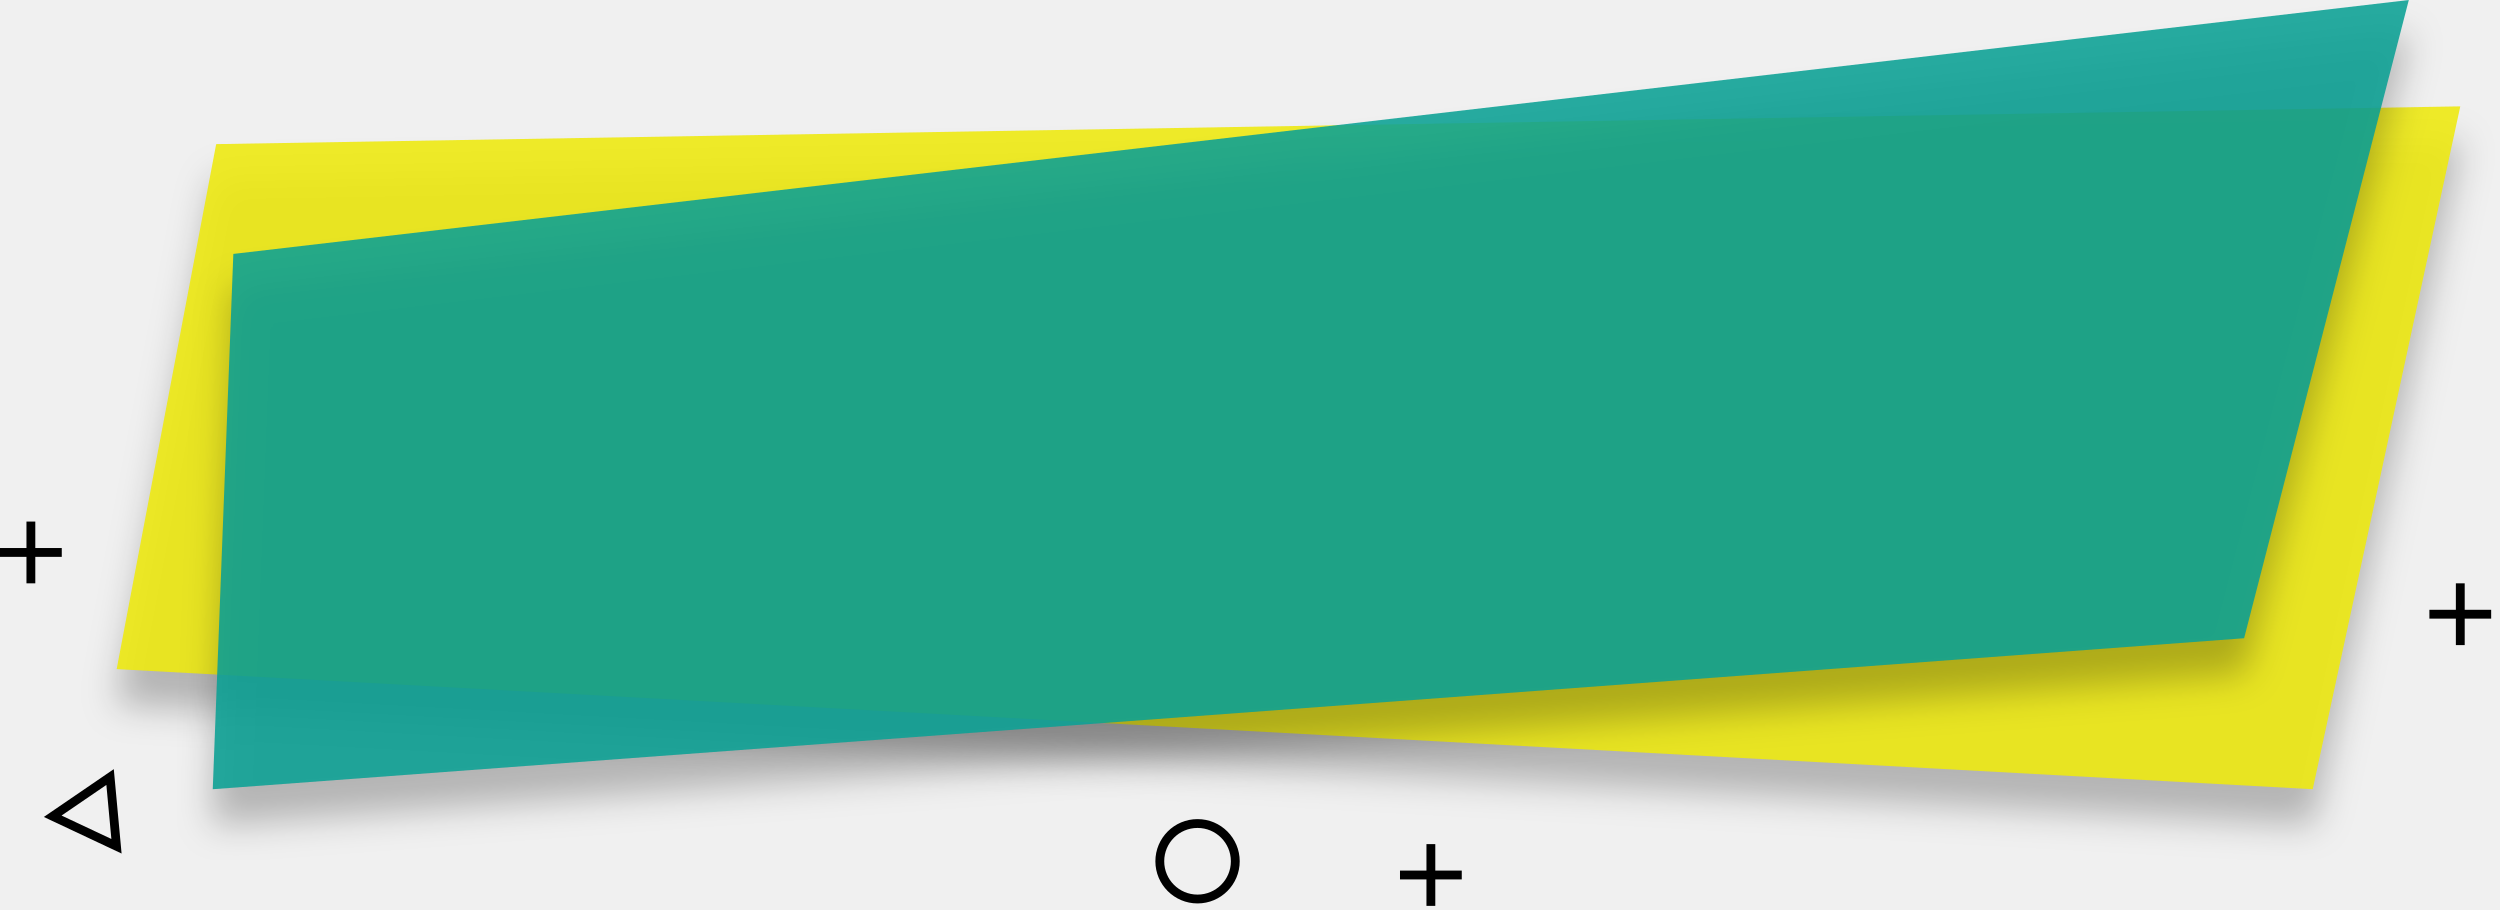
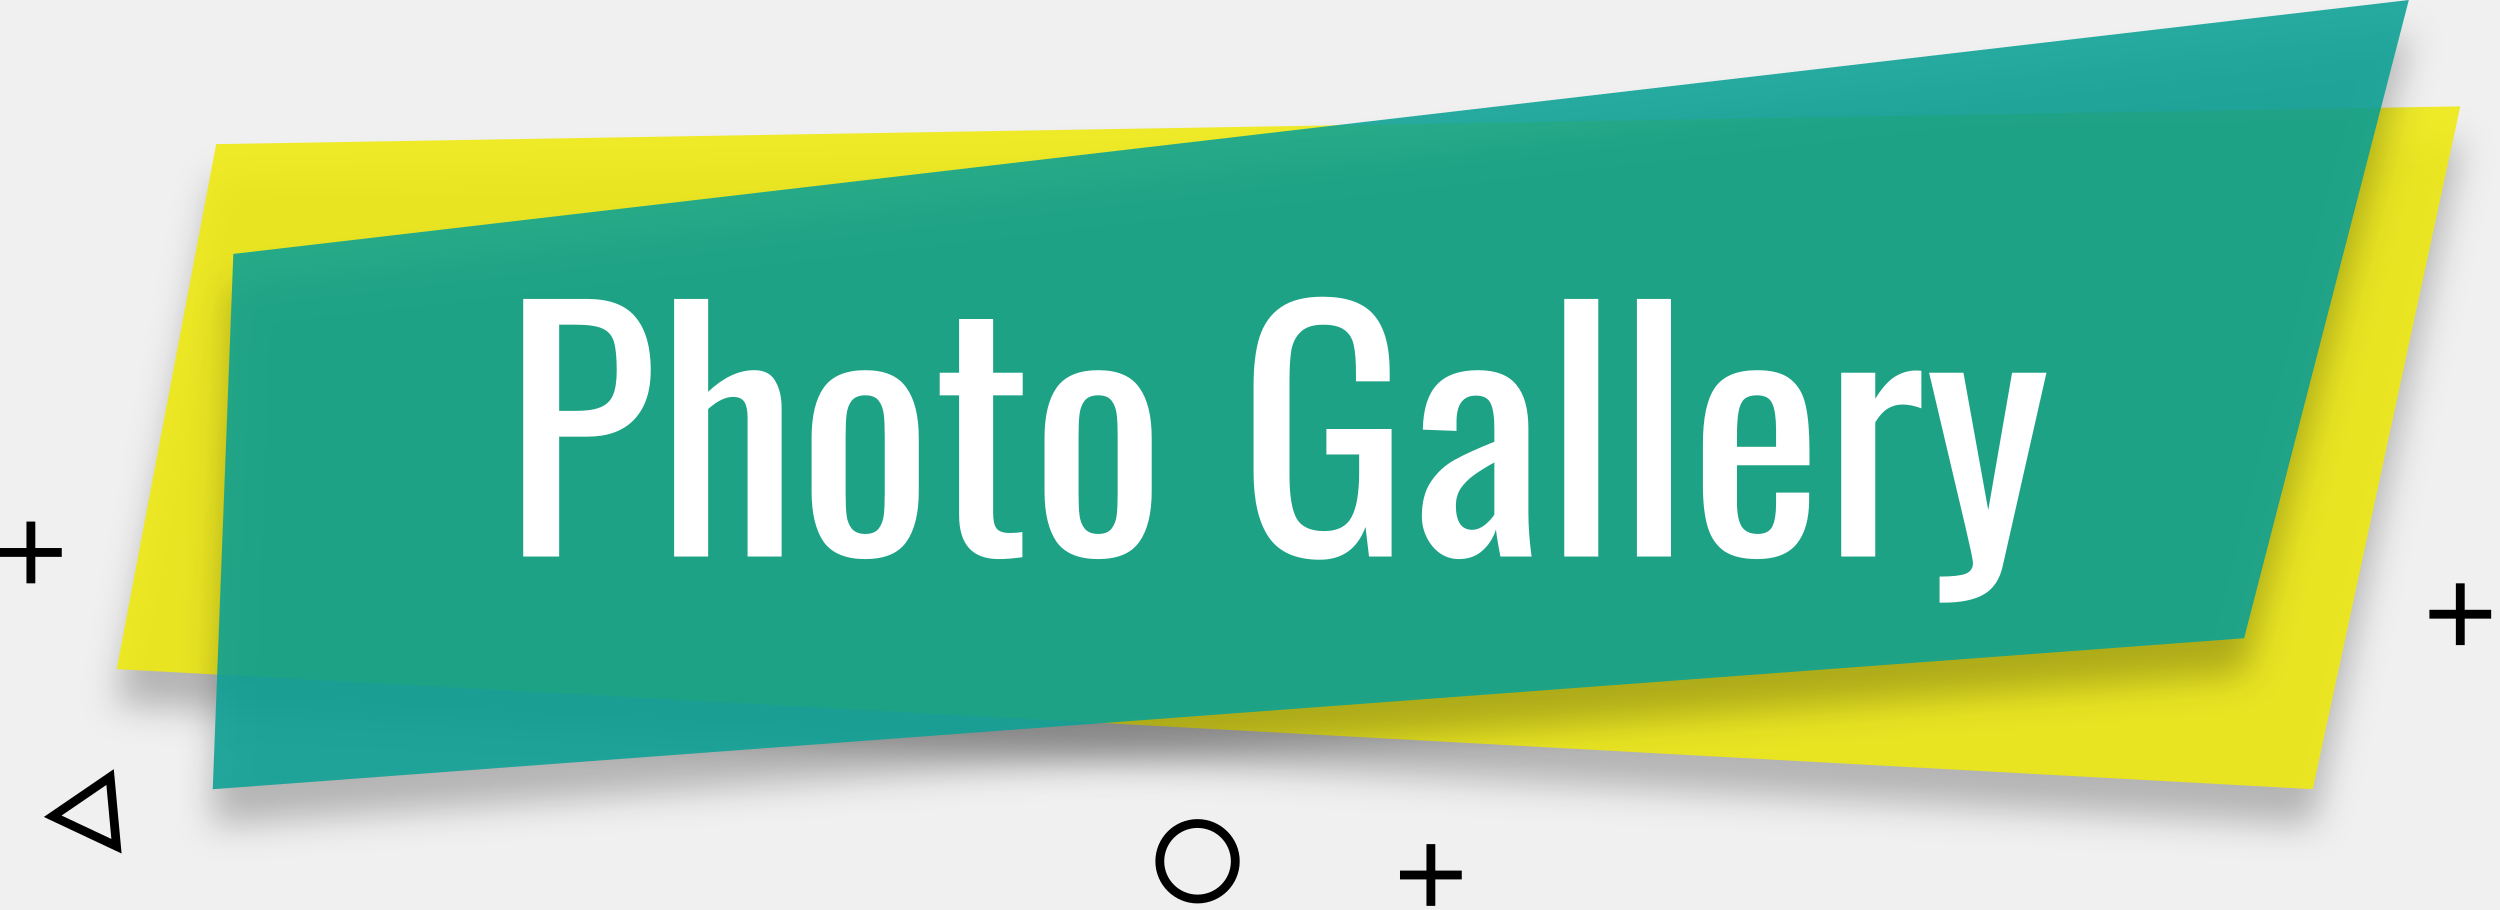
<svg xmlns="http://www.w3.org/2000/svg" width="283" height="103" viewBox="0 0 283 103" fill="none">
  <g filter="url(#filter0_d)">
    <path d="M278.504 12.041L24.471 16.314L13.207 75.744L261.802 89.339L278.504 12.041Z" fill="#EDE912" fill-opacity="0.9" />
  </g>
  <g filter="url(#filter1_d)">
    <path d="M272.678 0L26.413 28.744L24.083 89.339L254.033 72.248L272.678 0Z" fill="#0CA195" fill-opacity="0.88" />
  </g>
  <circle cx="135.562" cy="97.496" r="4.273" stroke="black" />
  <path d="M3.496 59.041V66.033" stroke="black" />
  <path d="M0 62.537H6.992" stroke="black" />
  <path d="M161.975 95.554V102.545" stroke="black" />
  <path d="M158.479 99.05H165.471" stroke="black" />
  <path d="M278.504 66.033V73.025" stroke="black" />
  <path d="M275.008 69.529H282" stroke="black" />
  <path d="M5.965 92.4L12.461 87.96L13.185 95.796L5.965 92.4Z" stroke="black" />
+   <path d="M59.229 33.84H66.465C68.985 33.84 70.809 34.524 71.937 35.892C73.089 37.26 73.665 39.264 73.665 41.904C73.665 44.28 73.053 46.128 71.829 47.448C70.605 48.768 68.829 49.428 66.501 49.428H63.297V63H59.229V33.84ZM65.169 46.512C66.369 46.512 67.293 46.38 67.941 46.116C68.613 45.852 69.093 45.396 69.381 44.748C69.669 44.1 69.813 43.164 69.813 41.94C69.813 40.452 69.705 39.36 69.489 38.664C69.273 37.968 68.841 37.476 68.193 37.188C67.569 36.9 66.573 36.756 65.205 36.756H63.297V46.512H65.169ZM76.31 33.84H80.162V44.352C81.89 42.72 83.63 41.904 85.382 41.904C86.51 41.904 87.302 42.312 87.758 43.128C88.238 43.944 88.478 44.952 88.478 46.152V63H84.626V47.268C84.626 46.476 84.506 45.888 84.266 45.504C84.026 45.12 83.594 44.928 82.97 44.928C82.13 44.928 81.194 45.384 80.162 46.296V63H76.31V33.84ZM97.957 63.288C95.749 63.288 94.177 62.64 93.241 61.344C92.329 60.024 91.873 58.116 91.873 55.62V49.572C91.873 47.076 92.329 45.18 93.241 43.884C94.177 42.564 95.749 41.904 97.957 41.904C100.141 41.904 101.689 42.564 102.601 43.884C103.537 45.18 104.005 47.076 104.005 49.572V55.62C104.005 58.116 103.537 60.024 102.601 61.344C101.689 62.64 100.141 63.288 97.957 63.288ZM97.957 60.444C98.653 60.444 99.157 60.24 99.469 59.832C99.781 59.424 99.973 58.92 100.045 58.32C100.117 57.72 100.153 56.904 100.153 55.872V49.356C100.153 48.324 100.117 47.508 100.045 46.908C99.973 46.284 99.781 45.768 99.469 45.36C99.157 44.952 98.653 44.748 97.957 44.748C97.261 44.748 96.745 44.952 96.409 45.36C96.097 45.768 95.905 46.284 95.833 46.908C95.761 47.508 95.725 48.324 95.725 49.356V55.872C95.725 56.904 95.761 57.72 95.833 58.32C95.905 58.92 96.097 59.424 96.409 59.832C96.745 60.24 97.261 60.444 97.957 60.444ZM113.07 63.288C110.07 63.288 108.57 61.632 108.57 58.32V44.748H106.374V42.192H108.57V36.108H112.422V42.192H115.77V44.748H112.422V58.068C112.422 58.908 112.554 59.496 112.818 59.832C113.082 60.168 113.586 60.336 114.33 60.336C114.81 60.336 115.278 60.3 115.734 60.228V63.072C114.774 63.216 113.886 63.288 113.07 63.288ZM124.324 63.288C122.116 63.288 120.544 62.64 119.608 61.344C118.696 60.024 118.24 58.116 118.24 55.62V49.572C118.24 47.076 118.696 45.18 119.608 43.884C120.544 42.564 122.116 41.904 124.324 41.904C126.508 41.904 128.056 42.564 128.968 43.884C129.904 45.18 130.372 47.076 130.372 49.572V55.62C130.372 58.116 129.904 60.024 128.968 61.344C128.056 62.64 126.508 63.288 124.324 63.288ZM124.324 60.444C125.02 60.444 125.524 60.24 125.836 59.832C126.148 59.424 126.34 58.92 126.412 58.32C126.484 57.72 126.52 56.904 126.52 55.872V49.356C126.52 48.324 126.484 47.508 126.412 46.908C126.34 46.284 126.148 45.768 125.836 45.36C125.524 44.952 125.02 44.748 124.324 44.748C123.628 44.748 123.112 44.952 122.776 45.36C122.464 45.768 122.272 46.284 122.2 46.908C122.128 47.508 122.092 48.324 122.092 49.356V55.872C122.092 56.904 122.128 57.72 122.2 58.32C122.272 58.92 122.464 59.424 122.776 59.832C123.112 60.24 123.628 60.444 124.324 60.444ZM149.392 63.36C146.752 63.36 144.844 62.532 143.668 60.876C142.492 59.196 141.904 56.712 141.904 53.424V43.668C141.904 41.412 142.132 39.564 142.588 38.124C143.068 36.66 143.872 35.544 145 34.776C146.152 33.984 147.724 33.588 149.716 33.588C152.404 33.588 154.336 34.272 155.512 35.64C156.712 37.008 157.312 39.156 157.312 42.084V43.164H153.496V42.264C153.496 40.872 153.412 39.804 153.244 39.06C153.076 38.292 152.716 37.716 152.164 37.332C151.636 36.948 150.844 36.756 149.788 36.756C148.66 36.756 147.82 37.02 147.268 37.548C146.716 38.052 146.356 38.736 146.188 39.6C146.044 40.464 145.972 41.616 145.972 43.056V53.856C145.972 56.088 146.236 57.696 146.764 58.68C147.316 59.64 148.36 60.12 149.896 60.12C151.408 60.12 152.44 59.592 152.992 58.536C153.568 57.48 153.856 55.788 153.856 53.46V51.444H150.148V48.564H157.528V63H154.972L154.576 59.652C153.664 62.124 151.936 63.36 149.392 63.36ZM165.129 63.288C164.337 63.288 163.617 63.06 162.969 62.604C162.345 62.148 161.853 61.548 161.493 60.804C161.133 60.06 160.953 59.28 160.953 58.464C160.953 56.832 161.301 55.512 161.997 54.504C162.693 53.472 163.581 52.656 164.661 52.056C165.741 51.456 167.241 50.772 169.161 50.004V48.528C169.161 47.16 169.017 46.2 168.729 45.648C168.465 45.072 167.913 44.784 167.073 44.784C165.609 44.784 164.877 45.768 164.877 47.736V48.78L161.061 48.636C161.109 46.332 161.637 44.64 162.645 43.56C163.653 42.456 165.213 41.904 167.325 41.904C169.317 41.904 170.757 42.456 171.645 43.56C172.557 44.64 173.013 46.284 173.013 48.492V57.996C173.013 59.556 173.133 61.224 173.373 63H169.845C169.581 61.632 169.413 60.612 169.341 59.94C169.053 60.876 168.549 61.668 167.829 62.316C167.133 62.964 166.233 63.288 165.129 63.288ZM166.641 59.976C167.145 59.976 167.637 59.784 168.117 59.4C168.597 58.992 168.945 58.608 169.161 58.248V52.344C168.129 52.92 167.325 53.424 166.749 53.856C166.197 54.264 165.729 54.744 165.345 55.296C164.985 55.848 164.805 56.508 164.805 57.276C164.805 58.14 164.961 58.812 165.273 59.292C165.585 59.748 166.041 59.976 166.641 59.976ZM177.074 33.84H180.926V63H177.074V33.84ZM185.3 33.84H189.152V63H185.3V33.84ZM198.927 63.288C197.319 63.288 196.071 62.988 195.183 62.388C194.295 61.764 193.671 60.852 193.311 59.652C192.951 58.452 192.771 56.892 192.771 54.972V50.22C192.771 47.34 193.215 45.24 194.103 43.92C195.015 42.576 196.623 41.904 198.927 41.904C200.607 41.904 201.867 42.252 202.707 42.948C203.571 43.644 204.135 44.628 204.399 45.9C204.687 47.148 204.831 48.84 204.831 50.976V52.668H196.623V56.844C196.623 58.116 196.803 59.04 197.163 59.616C197.547 60.168 198.147 60.444 198.963 60.444C199.779 60.444 200.331 60.168 200.619 59.616C200.907 59.04 201.051 58.176 201.051 57.024V55.764H204.795V56.556C204.795 58.74 204.327 60.408 203.391 61.56C202.455 62.712 200.967 63.288 198.927 63.288ZM201.051 50.58V48.708C201.051 47.292 200.907 46.284 200.619 45.684C200.355 45.06 199.779 44.748 198.891 44.748C198.267 44.748 197.787 44.892 197.451 45.18C197.139 45.468 196.923 45.948 196.803 46.62C196.683 47.268 196.623 48.216 196.623 49.464V50.58H201.051ZM208.427 42.192H212.279V45.144C212.999 43.968 213.731 43.14 214.475 42.66C215.243 42.18 216.047 41.94 216.887 41.94C217.103 41.94 217.307 41.952 217.499 41.976V46.224C216.731 45.936 216.023 45.792 215.375 45.792C214.751 45.792 214.187 45.948 213.683 46.26C213.203 46.548 212.735 47.064 212.279 47.808V63H208.427V42.192ZM219.561 65.268C221.001 65.268 221.985 65.16 222.513 64.944C223.065 64.728 223.341 64.32 223.341 63.72C223.341 63.432 223.077 62.16 222.549 59.904L218.373 42.192H222.261L225.069 57.744L227.769 42.192H231.657L226.689 64.152C226.353 65.616 225.645 66.66 224.565 67.284C223.485 67.908 221.973 68.22 220.029 68.22H219.561V65.268Z" fill="white" />
  <defs>
    <filter id="filter0_d" x="9.207" y="12.041" width="273.298" height="85.297" filterUnits="userSpaceOnUse" color-interpolation-filters="sRGB">
      <feFlood flood-opacity="0" result="BackgroundImageFix" />
      <feColorMatrix in="SourceAlpha" type="matrix" values="0 0 0 0 0 0 0 0 0 0 0 0 0 0 0 0 0 0 127 0" />
      <feOffset dy="4" />
      <feGaussianBlur stdDeviation="2" />
      <feColorMatrix type="matrix" values="0 0 0 0 0 0 0 0 0 0 0 0 0 0 0 0 0 0 0.25 0" />
      <feBlend mode="normal" in2="BackgroundImageFix" result="effect1_dropShadow" />
      <feBlend mode="normal" in="SourceGraphic" in2="effect1_dropShadow" result="shape" />
    </filter>
    <filter id="filter1_d" x="20.083" y="0" width="256.595" height="97.339" filterUnits="userSpaceOnUse" color-interpolation-filters="sRGB">
      <feFlood flood-opacity="0" result="BackgroundImageFix" />
      <feColorMatrix in="SourceAlpha" type="matrix" values="0 0 0 0 0 0 0 0 0 0 0 0 0 0 0 0 0 0 127 0" />
      <feOffset dy="4" />
      <feGaussianBlur stdDeviation="2" />
      <feColorMatrix type="matrix" values="0 0 0 0 0 0 0 0 0 0 0 0 0 0 0 0 0 0 0.25 0" />
      <feBlend mode="normal" in2="BackgroundImageFix" result="effect1_dropShadow" />
      <feBlend mode="normal" in="SourceGraphic" in2="effect1_dropShadow" result="shape" />
    </filter>
  </defs>
</svg>
